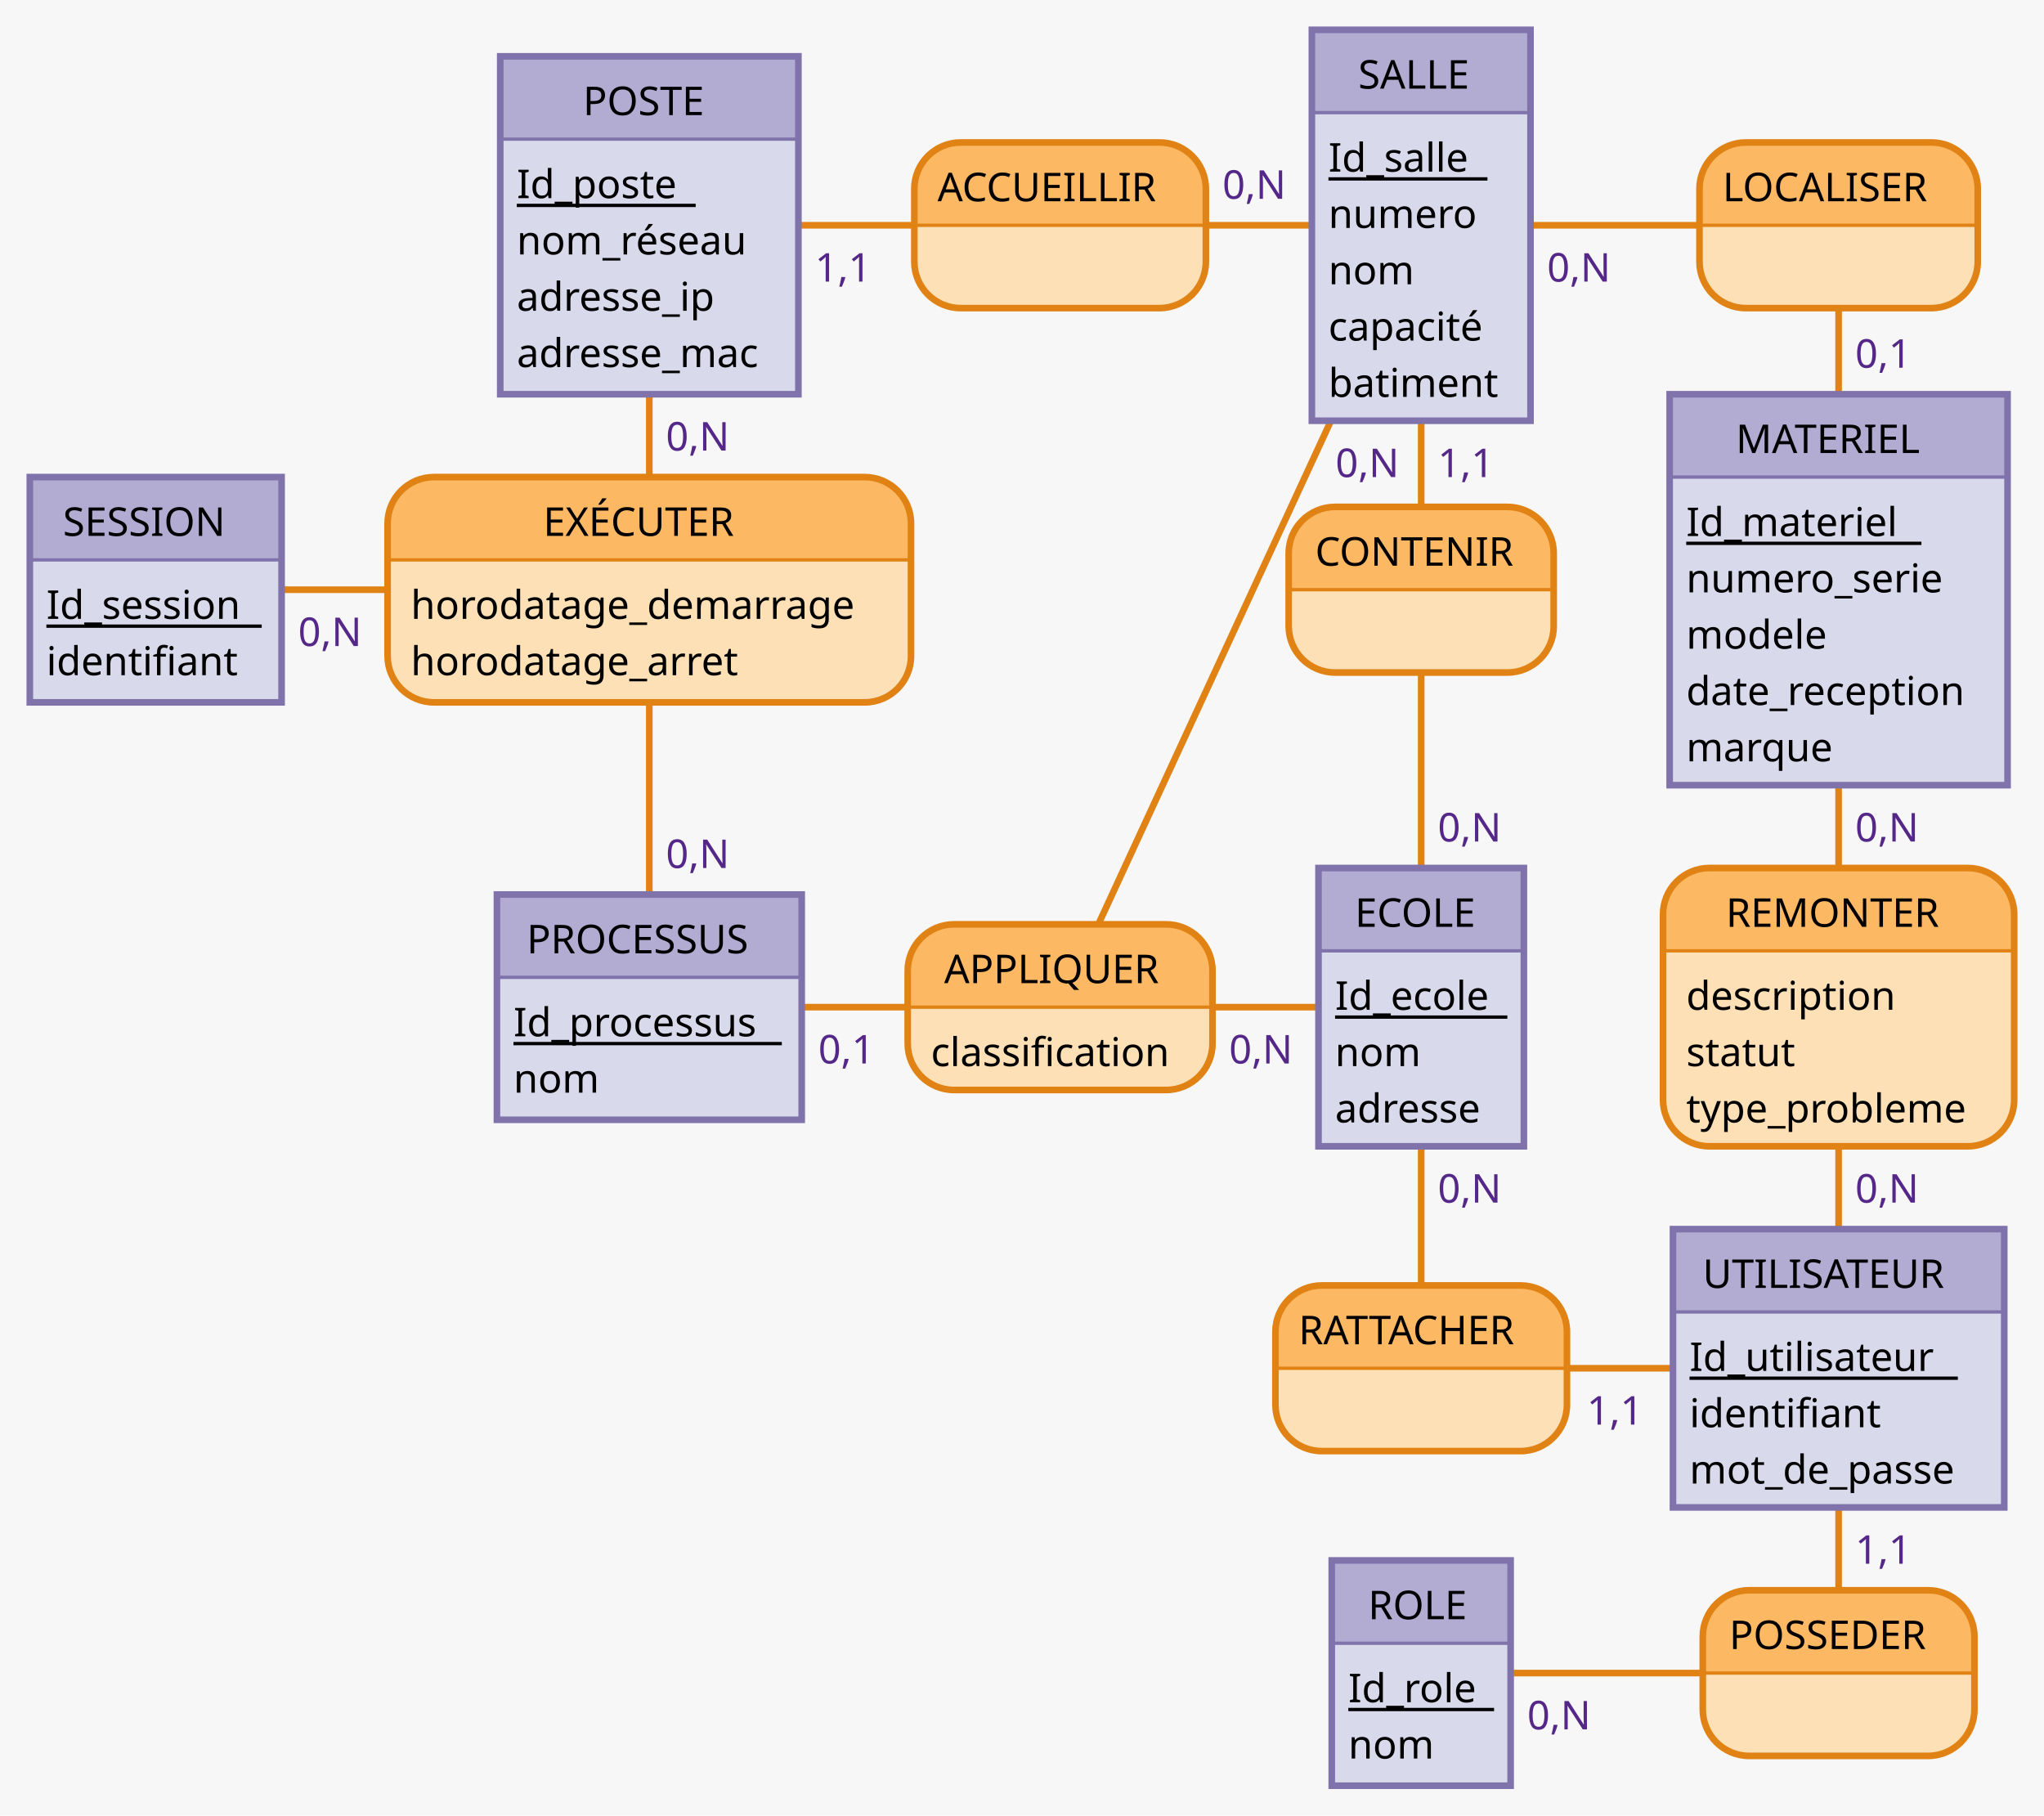
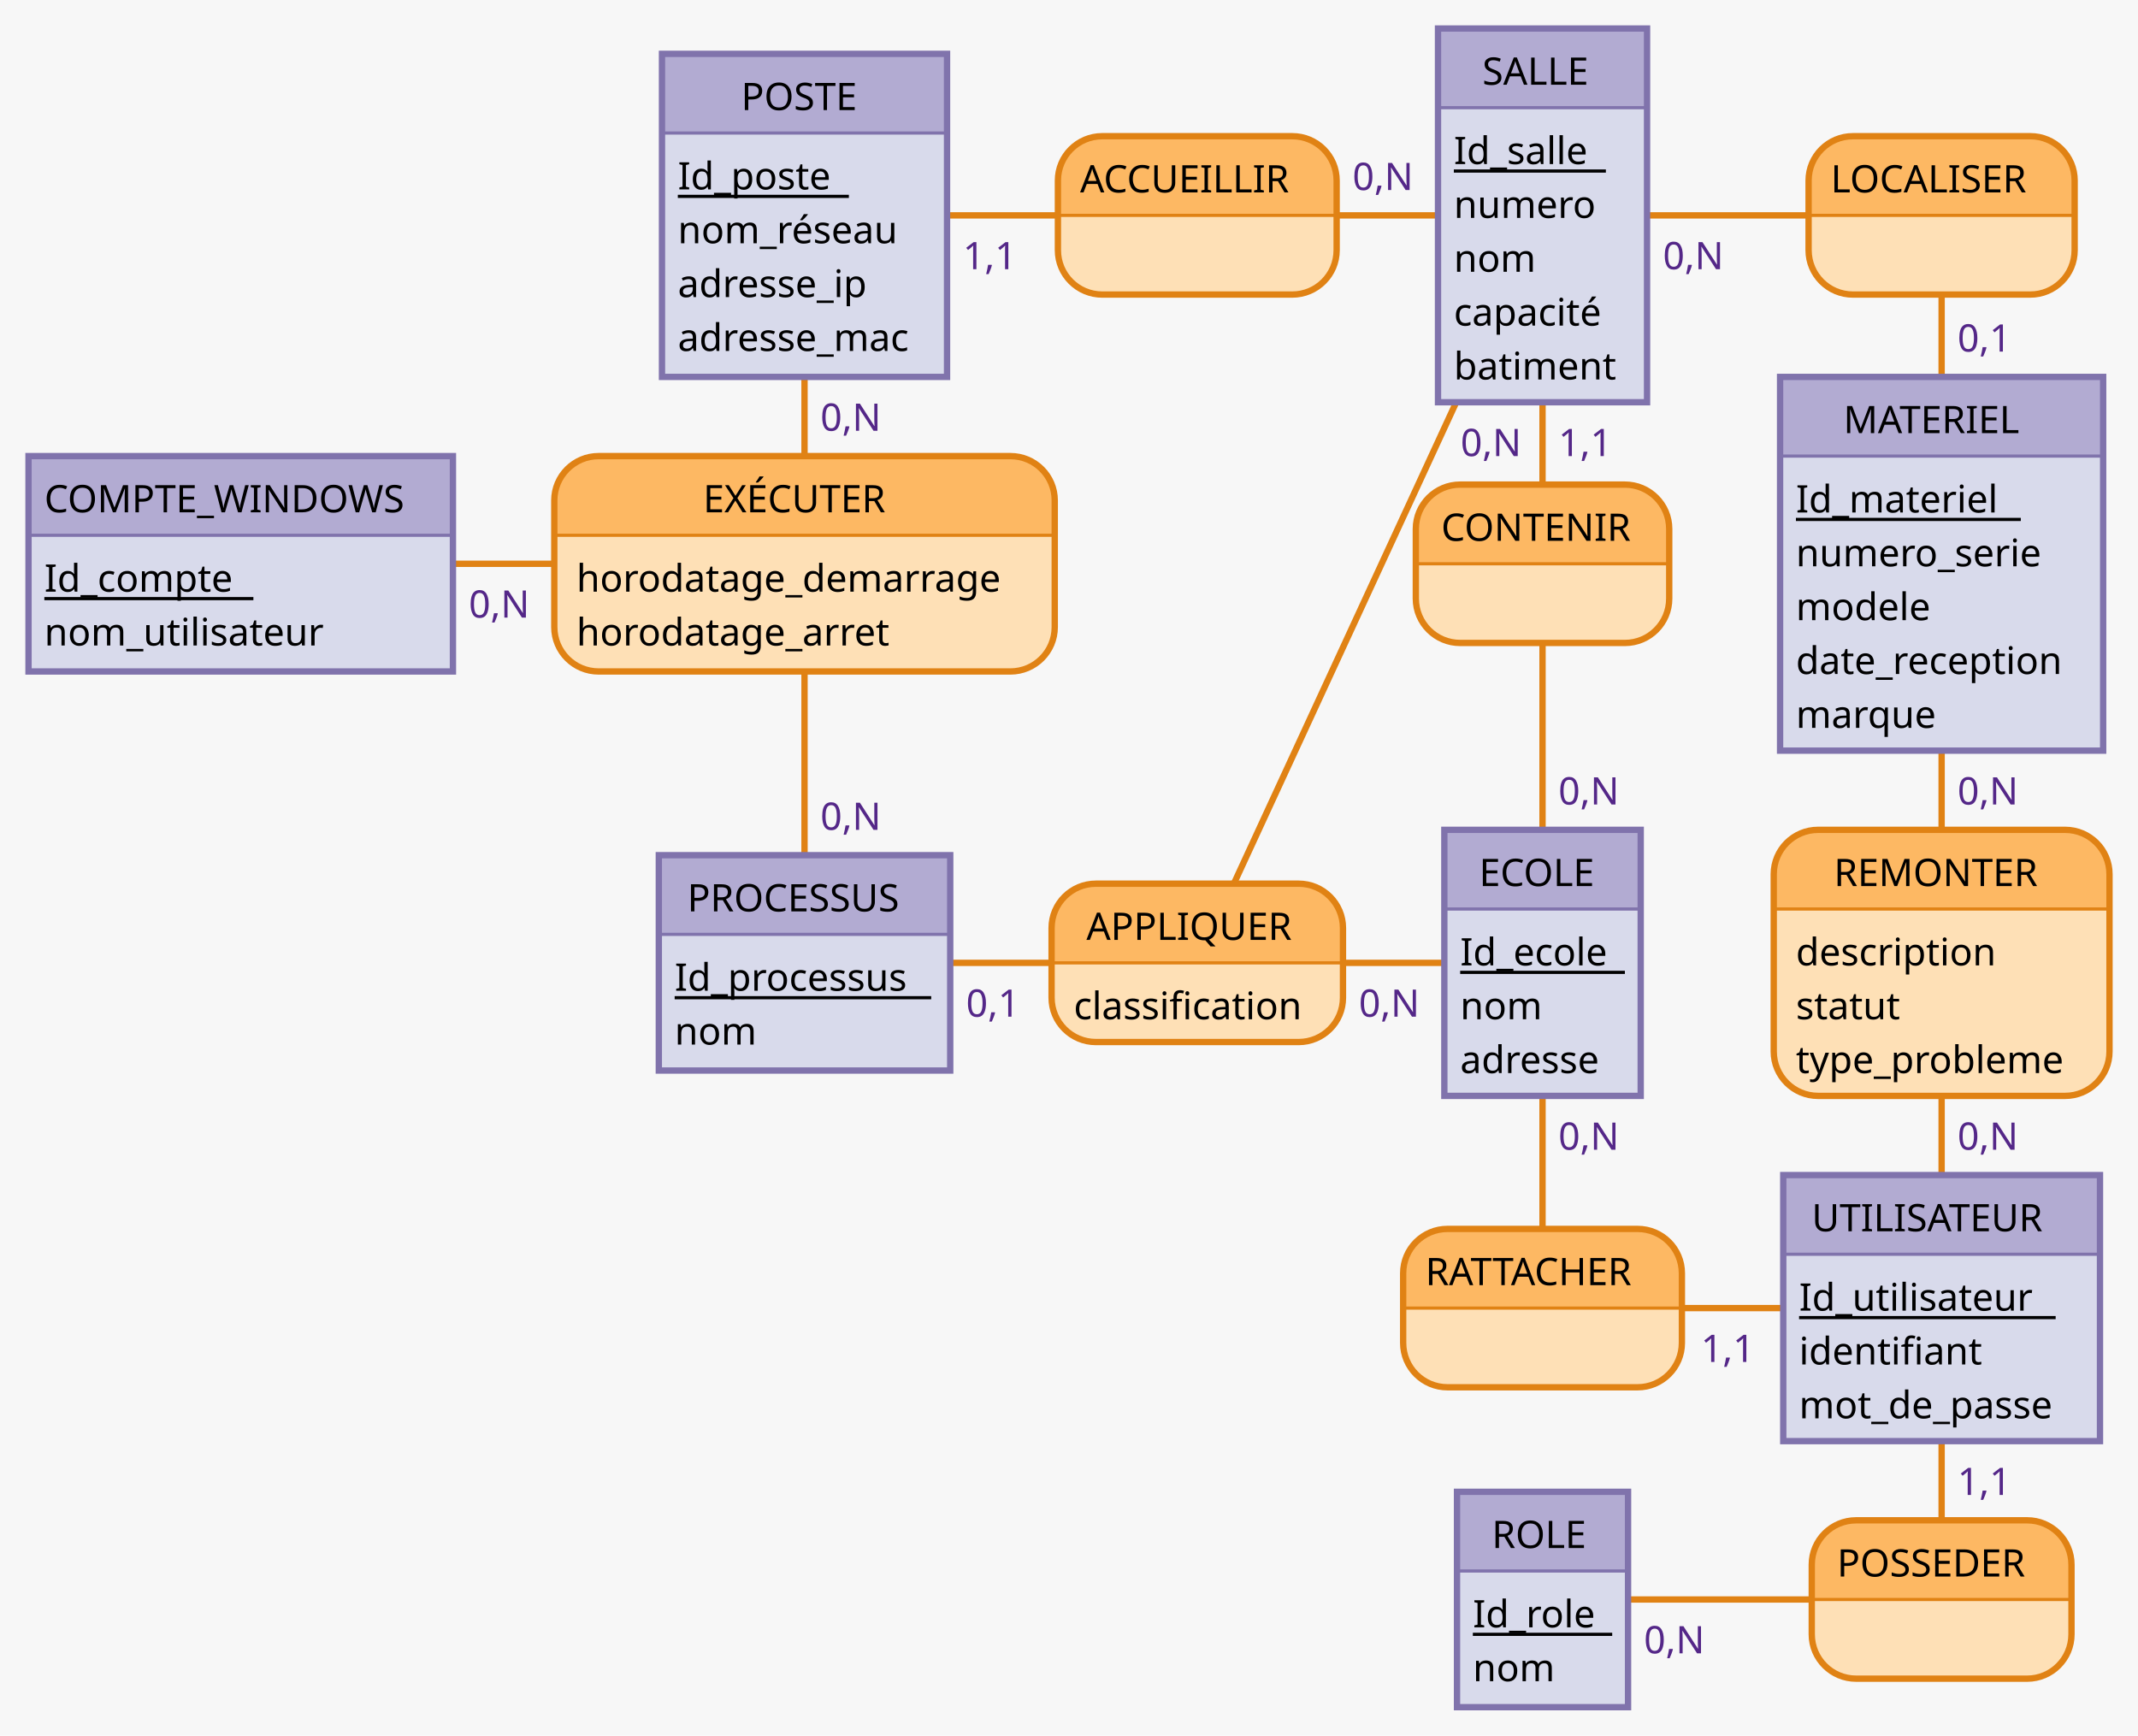
- <svg xmlns="http://www.w3.org/2000/svg" width="617" height="548" viewBox="0 0 617 548">
-   <rect x="0" y="0" width="617" height="548" fill="#f7f7f7" stroke="none" stroke-width="0" />
-   <g>
-     <line x1="429" y1="68" x2="320" y2="68" stroke="#e08214" stroke-width="2" />
-     <line x1="196" y1="68" x2="320" y2="68" stroke="#e08214" stroke-width="2" />
-     <g>
-       <path d="M350 43 a14 14 90 0 1 14 14 V68 h-88 V57 a14 14 90 0 1 14 -14" fill="#fdb863" stroke="#fdb863" stroke-width="0" />
-       <path d="M364 68 v11 a14 14 90 0 1 -14 14 H290 a14 14 90 0 1 -14 -14 V68 H88" fill="#fee0b6" stroke="#fee0b6" stroke-width="0" />
-       <rect x="276" y="43" width="88" height="50" fill="none" rx="14" stroke="#e08214" stroke-width="2" />
-       <line x1="276" y1="68" x2="364" y2="68" stroke="#e08214" stroke-width="1" />
-       <text x="283" y="60.75" fill="#000000" font-family="Verdana" font-size="12">ACCUEILLIR</text>
-     </g>
-     <text x="369" y="60" fill="#542788" font-family="Verdana" font-size="12">0,N</text>
-     <text x="246" y="85" fill="#542788" font-family="Verdana" font-size="12">1,1</text>
-   </g>
-   <g>
-     <line x1="429" y1="68" x2="555" y2="68" stroke="#e08214" stroke-width="2" />
-     <line x1="555" y1="178" x2="555" y2="68" stroke="#e08214" stroke-width="2" />
-     <g>
-       <path d="M583 43 a14 14 90 0 1 14 14 V68 h-84 V57 a14 14 90 0 1 14 -14" fill="#fdb863" stroke="#fdb863" stroke-width="0" />
-       <path d="M597 68 v11 a14 14 90 0 1 -14 14 H527 a14 14 90 0 1 -14 -14 V68 H84" fill="#fee0b6" stroke="#fee0b6" stroke-width="0" />
-       <rect x="513" y="43" width="84" height="50" fill="none" rx="14" stroke="#e08214" stroke-width="2" />
-       <line x1="513" y1="68" x2="597" y2="68" stroke="#e08214" stroke-width="1" />
-       <text x="520" y="60.75" fill="#000000" font-family="Verdana" font-size="12">LOCALISER</text>
-     </g>
-     <text x="467" y="85" fill="#542788" font-family="Verdana" font-size="12">0,N</text>
-     <text x="560" y="111" fill="#542788" font-family="Verdana" font-size="12">0,1</text>
-   </g>
-   <g>
-     <line x1="196" y1="304" x2="196" y2="178" stroke="#e08214" stroke-width="2" />
-     <line x1="47" y1="178" x2="196" y2="178" stroke="#e08214" stroke-width="2" />
-     <line x1="196" y1="68" x2="196" y2="178" stroke="#e08214" stroke-width="2" />
-     <g>
-       <path d="M261 144 a14 14 90 0 1 14 14 V169 h-158 V158 a14 14 90 0 1 14 -14" fill="#fdb863" stroke="#fdb863" stroke-width="0" />
-       <path d="M275 169 v29 a14 14 90 0 1 -14 14 H131 a14 14 90 0 1 -14 -14 V169 H158" fill="#fee0b6" stroke="#fee0b6" stroke-width="0" />
-       <rect x="117" y="144" width="158" height="68" fill="none" rx="14" stroke="#e08214" stroke-width="2" />
-       <line x1="117" y1="169" x2="275" y2="169" stroke="#e08214" stroke-width="1" />
-       <text x="164" y="161.75" fill="#000000" font-family="Verdana" font-size="12">EXÉCUTER</text>
-       <text x="124" y="186.8" fill="#000000" font-family="Verdana" font-size="12">horodatage_demarrage</text>
-       <text x="124" y="203.8" fill="#000000" font-family="Verdana" font-size="12">horodatage_arret</text>
-     </g>
-     <text x="201" y="262" fill="#542788" font-family="Verdana" font-size="12">0,N</text>
-     <text x="90" y="195" fill="#542788" font-family="Verdana" font-size="12">0,N</text>
-     <text x="201" y="136" fill="#542788" font-family="Verdana" font-size="12">0,N</text>
-   </g>
-   <g>
-     <line x1="429" y1="304" x2="429" y2="178" stroke="#e08214" stroke-width="2" />
-     <line x1="429" y1="68" x2="429" y2="178" stroke="#e08214" stroke-width="2" />
-     <g>
-       <path d="M455 153 a14 14 90 0 1 14 14 V178 h-80 V167 a14 14 90 0 1 14 -14" fill="#fdb863" stroke="#fdb863" stroke-width="0" />
-       <path d="M469 178 v11 a14 14 90 0 1 -14 14 H403 a14 14 90 0 1 -14 -14 V178 H80" fill="#fee0b6" stroke="#fee0b6" stroke-width="0" />
-       <rect x="389" y="153" width="80" height="50" fill="none" rx="14" stroke="#e08214" stroke-width="2" />
-       <line x1="389" y1="178" x2="469" y2="178" stroke="#e08214" stroke-width="1" />
-       <text x="397" y="170.75" fill="#000000" font-family="Verdana" font-size="12">CONTENIR</text>
-     </g>
-     <text x="434" y="254" fill="#542788" font-family="Verdana" font-size="12">0,N</text>
-     <text x="434" y="144" fill="#542788" font-family="Verdana" font-size="12">1,1</text>
-   </g>
-   <g>
-     <line x1="429" y1="304" x2="320" y2="304" stroke="#e08214" stroke-width="2" />
-     <line x1="429" y1="68" x2="320" y2="304" stroke="#e08214" stroke-width="2" />
-     <line x1="196" y1="304" x2="320" y2="304" stroke="#e08214" stroke-width="2" />
-     <g>
-       <path d="M352 279 a14 14 90 0 1 14 14 V304 h-92 V293 a14 14 90 0 1 14 -14" fill="#fdb863" stroke="#fdb863" stroke-width="0" />
-       <path d="M366 304 v11 a14 14 90 0 1 -14 14 H288 a14 14 90 0 1 -14 -14 V304 H92" fill="#fee0b6" stroke="#fee0b6" stroke-width="0" />
-       <rect x="274" y="279" width="92" height="50" fill="none" rx="14" stroke="#e08214" stroke-width="2" />
-       <line x1="274" y1="304" x2="366" y2="304" stroke="#e08214" stroke-width="1" />
-       <text x="285" y="296.75" fill="#000000" font-family="Verdana" font-size="12">APPLIQUER</text>
-       <text x="281" y="321.8" fill="#000000" font-family="Verdana" font-size="12">classification</text>
-     </g>
-     <text x="371" y="321" fill="#542788" font-family="Verdana" font-size="12">0,N</text>
-     <text x="403.13" y="144" fill="#542788" font-family="Verdana" font-size="12">0,N</text>
-     <text x="247" y="321" fill="#542788" font-family="Verdana" font-size="12">0,1</text>
-   </g>
-   <g>
-     <line x1="555" y1="178" x2="555" y2="304" stroke="#e08214" stroke-width="2" />
-     <line x1="555" y1="413" x2="555" y2="304" stroke="#e08214" stroke-width="2" />
-     <g>
-       <path d="M594 262 a14 14 90 0 1 14 14 V287 h-106 V276 a14 14 90 0 1 14 -14" fill="#fdb863" stroke="#fdb863" stroke-width="0" />
-       <path d="M608 287 v45 a14 14 90 0 1 -14 14 H516 a14 14 90 0 1 -14 -14 V287 H106" fill="#fee0b6" stroke="#fee0b6" stroke-width="0" />
-       <rect x="502" y="262" width="106" height="84" fill="none" rx="14" stroke="#e08214" stroke-width="2" />
-       <line x1="502" y1="287" x2="608" y2="287" stroke="#e08214" stroke-width="1" />
-       <text x="521" y="279.75" fill="#000000" font-family="Verdana" font-size="12">REMONTER</text>
-       <text x="509" y="304.8" fill="#000000" font-family="Verdana" font-size="12">description</text>
-       <text x="509" y="321.8" fill="#000000" font-family="Verdana" font-size="12">statut</text>
-       <text x="509" y="338.8" fill="#000000" font-family="Verdana" font-size="12">type_probleme</text>
-     </g>
-     <text x="560" y="254" fill="#542788" font-family="Verdana" font-size="12">0,N</text>
-     <text x="560" y="363" fill="#542788" font-family="Verdana" font-size="12">0,N</text>
-   </g>
-   <g>
-     <line x1="429" y1="304" x2="429" y2="413" stroke="#e08214" stroke-width="2" />
-     <line x1="555" y1="413" x2="429" y2="413" stroke="#e08214" stroke-width="2" />
-     <g>
-       <path d="M459 388 a14 14 90 0 1 14 14 V413 h-88 V402 a14 14 90 0 1 14 -14" fill="#fdb863" stroke="#fdb863" stroke-width="0" />
-       <path d="M473 413 v11 a14 14 90 0 1 -14 14 H399 a14 14 90 0 1 -14 -14 V413 H88" fill="#fee0b6" stroke="#fee0b6" stroke-width="0" />
-       <rect x="385" y="388" width="88" height="50" fill="none" rx="14" stroke="#e08214" stroke-width="2" />
-       <line x1="385" y1="413" x2="473" y2="413" stroke="#e08214" stroke-width="1" />
-       <text x="392" y="405.75" fill="#000000" font-family="Verdana" font-size="12">RATTACHER</text>
-     </g>
-     <text x="434" y="363" fill="#542788" font-family="Verdana" font-size="12">0,N</text>
-     <text x="479" y="430" fill="#542788" font-family="Verdana" font-size="12">1,1</text>
-   </g>
-   <g>
-     <line x1="555" y1="413" x2="555" y2="505" stroke="#e08214" stroke-width="2" />
-     <line x1="429" y1="505" x2="555" y2="505" stroke="#e08214" stroke-width="2" />
-     <g>
-       <path d="M582 480 a14 14 90 0 1 14 14 V505 h-82 V494 a14 14 90 0 1 14 -14" fill="#fdb863" stroke="#fdb863" stroke-width="0" />
-       <path d="M596 505 v11 a14 14 90 0 1 -14 14 H528 a14 14 90 0 1 -14 -14 V505 H82" fill="#fee0b6" stroke="#fee0b6" stroke-width="0" />
-       <rect x="514" y="480" width="82" height="50" fill="none" rx="14" stroke="#e08214" stroke-width="2" />
-       <line x1="514" y1="505" x2="596" y2="505" stroke="#e08214" stroke-width="1" />
-       <text x="522" y="497.75" fill="#000000" font-family="Verdana" font-size="12">POSSEDER</text>
-     </g>
-     <text x="560" y="472" fill="#542788" font-family="Verdana" font-size="12">1,1</text>
-     <text x="461" y="522" fill="#542788" font-family="Verdana" font-size="12">0,N</text>
-   </g>
-   <g>
-     <g>
-       <rect x="151" y="17" width="90" height="25" fill="#b2abd2" stroke="none" stroke-width="0" opacity="1" />
-       <rect x="151" y="42" width="90" height="77" fill="#d8daeb" stroke="none" stroke-width="0" opacity="1" />
-       <rect x="151" y="17" width="90" height="102" fill="none" stroke="#8073ac" stroke-width="2" opacity="1" />
-       <line x1="151" y1="42" x2="241" y2="42" stroke="#8073ac" stroke-width="1" />
-     </g>
-     <text x="176" y="34.75" fill="#000000" font-family="Verdana" font-size="12">POSTE</text>
-     <text x="156" y="59.8" fill="#000000" font-family="Verdana" font-size="12">Id_poste</text>
-     <line x1="156" y1="62" x2="210" y2="62" stroke="#000000" stroke-width="1" />
-     <text x="156" y="76.8" fill="#000000" font-family="Verdana" font-size="12">nom_réseau</text>
-     <text x="156" y="93.8" fill="#000000" font-family="Verdana" font-size="12">adresse_ip</text>
-     <text x="156" y="110.8" fill="#000000" font-family="Verdana" font-size="12">adresse_mac</text>
-   </g>
-   <g>
-     <g>
-       <rect x="396" y="9" width="66" height="25" fill="#b2abd2" stroke="none" stroke-width="0" opacity="1" />
-       <rect x="396" y="34" width="66" height="93" fill="#d8daeb" stroke="none" stroke-width="0" opacity="1" />
-       <rect x="396" y="9" width="66" height="118" fill="none" stroke="#8073ac" stroke-width="2" opacity="1" />
-       <line x1="396" y1="34" x2="462" y2="34" stroke="#8073ac" stroke-width="1" />
-     </g>
-     <text x="410" y="26.75" fill="#000000" font-family="Verdana" font-size="12">SALLE</text>
-     <text x="401" y="51.8" fill="#000000" font-family="Verdana" font-size="12">Id_salle</text>
-     <line x1="401" y1="54" x2="449" y2="54" stroke="#000000" stroke-width="1" />
-     <text x="401" y="68.8" fill="#000000" font-family="Verdana" font-size="12">numero</text>
-     <text x="401" y="85.8" fill="#000000" font-family="Verdana" font-size="12">nom</text>
-     <text x="401" y="102.8" fill="#000000" font-family="Verdana" font-size="12">capacité</text>
-     <text x="401" y="119.8" fill="#000000" font-family="Verdana" font-size="12">batiment</text>
-   </g>
-   <g>
-     <g>
-       <rect x="9" y="144" width="76" height="25" fill="#b2abd2" stroke="none" stroke-width="0" opacity="1" />
-       <rect x="9" y="169" width="76" height="43" fill="#d8daeb" stroke="none" stroke-width="0" opacity="1" />
-       <rect x="9" y="144" width="76" height="68" fill="none" stroke="#8073ac" stroke-width="2" opacity="1" />
-       <line x1="9" y1="169" x2="85" y2="169" stroke="#8073ac" stroke-width="1" />
-     </g>
-     <text x="19" y="161.75" fill="#000000" font-family="Verdana" font-size="12">SESSION</text>
-     <text x="14" y="186.8" fill="#000000" font-family="Verdana" font-size="12">Id_session</text>
-     <line x1="14" y1="189" x2="79" y2="189" stroke="#000000" stroke-width="1" />
-     <text x="14" y="203.8" fill="#000000" font-family="Verdana" font-size="12">identifiant</text>
-   </g>
-   <g>
-     <g>
-       <rect x="504" y="119" width="102" height="25" fill="#b2abd2" stroke="none" stroke-width="0" opacity="1" />
-       <rect x="504" y="144" width="102" height="93" fill="#d8daeb" stroke="none" stroke-width="0" opacity="1" />
-       <rect x="504" y="119" width="102" height="118" fill="none" stroke="#8073ac" stroke-width="2" opacity="1" />
-       <line x1="504" y1="144" x2="606" y2="144" stroke="#8073ac" stroke-width="1" />
-     </g>
-     <text x="524" y="136.75" fill="#000000" font-family="Verdana" font-size="12">MATERIEL</text>
-     <text x="509" y="161.8" fill="#000000" font-family="Verdana" font-size="12">Id_materiel</text>
-     <line x1="509" y1="164" x2="580" y2="164" stroke="#000000" stroke-width="1" />
-     <text x="509" y="178.8" fill="#000000" font-family="Verdana" font-size="12">numero_serie</text>
-     <text x="509" y="195.8" fill="#000000" font-family="Verdana" font-size="12">modele</text>
-     <text x="509" y="212.8" fill="#000000" font-family="Verdana" font-size="12">date_reception</text>
-     <text x="509" y="229.8" fill="#000000" font-family="Verdana" font-size="12">marque</text>
-   </g>
-   <g>
-     <g>
-       <rect x="150" y="270" width="92" height="25" fill="#b2abd2" stroke="none" stroke-width="0" opacity="1" />
-       <rect x="150" y="295" width="92" height="43" fill="#d8daeb" stroke="none" stroke-width="0" opacity="1" />
-       <rect x="150" y="270" width="92" height="68" fill="none" stroke="#8073ac" stroke-width="2" opacity="1" />
-       <line x1="150" y1="295" x2="242" y2="295" stroke="#8073ac" stroke-width="1" />
-     </g>
-     <text x="159" y="287.75" fill="#000000" font-family="Verdana" font-size="12">PROCESSUS</text>
-     <text x="155" y="312.8" fill="#000000" font-family="Verdana" font-size="12">Id_processus</text>
-     <line x1="155" y1="315" x2="236" y2="315" stroke="#000000" stroke-width="1" />
-     <text x="155" y="329.8" fill="#000000" font-family="Verdana" font-size="12">nom</text>
-   </g>
-   <g>
-     <g>
-       <rect x="398" y="262" width="62" height="25" fill="#b2abd2" stroke="none" stroke-width="0" opacity="1" />
-       <rect x="398" y="287" width="62" height="59" fill="#d8daeb" stroke="none" stroke-width="0" opacity="1" />
-       <rect x="398" y="262" width="62" height="84" fill="none" stroke="#8073ac" stroke-width="2" opacity="1" />
-       <line x1="398" y1="287" x2="460" y2="287" stroke="#8073ac" stroke-width="1" />
-     </g>
-     <text x="409" y="279.75" fill="#000000" font-family="Verdana" font-size="12">ECOLE</text>
-     <text x="403" y="304.8" fill="#000000" font-family="Verdana" font-size="12">Id_ecole</text>
-     <line x1="403" y1="307" x2="455" y2="307" stroke="#000000" stroke-width="1" />
-     <text x="403" y="321.8" fill="#000000" font-family="Verdana" font-size="12">nom</text>
-     <text x="403" y="338.8" fill="#000000" font-family="Verdana" font-size="12">adresse</text>
-   </g>
-   <g>
-     <g>
-       <rect x="505" y="371" width="100" height="25" fill="#b2abd2" stroke="none" stroke-width="0" opacity="1" />
-       <rect x="505" y="396" width="100" height="59" fill="#d8daeb" stroke="none" stroke-width="0" opacity="1" />
-       <rect x="505" y="371" width="100" height="84" fill="none" stroke="#8073ac" stroke-width="2" opacity="1" />
-       <line x1="505" y1="396" x2="605" y2="396" stroke="#8073ac" stroke-width="1" />
-     </g>
-     <text x="514" y="388.75" fill="#000000" font-family="Verdana" font-size="12">UTILISATEUR</text>
-     <text x="510" y="413.8" fill="#000000" font-family="Verdana" font-size="12">Id_utilisateur</text>
-     <line x1="510" y1="416" x2="591" y2="416" stroke="#000000" stroke-width="1" />
-     <text x="510" y="430.8" fill="#000000" font-family="Verdana" font-size="12">identifiant</text>
-     <text x="510" y="447.8" fill="#000000" font-family="Verdana" font-size="12">mot_de_passe</text>
-   </g>
-   <g>
-     <g>
-       <rect x="402" y="471" width="54" height="25" fill="#b2abd2" stroke="none" stroke-width="0" opacity="1" />
-       <rect x="402" y="496" width="54" height="43" fill="#d8daeb" stroke="none" stroke-width="0" opacity="1" />
-       <rect x="402" y="471" width="54" height="68" fill="none" stroke="#8073ac" stroke-width="2" opacity="1" />
-       <line x1="402" y1="496" x2="456" y2="496" stroke="#8073ac" stroke-width="1" />
-     </g>
-     <text x="413" y="488.75" fill="#000000" font-family="Verdana" font-size="12">ROLE</text>
-     <text x="407" y="513.8" fill="#000000" font-family="Verdana" font-size="12">Id_role</text>
-     <line x1="407" y1="516" x2="451" y2="516" stroke="#000000" stroke-width="1" />
-     <text x="407" y="530.8" fill="#000000" font-family="Verdana" font-size="12">nom</text>
+ <svg xmlns="http://www.w3.org/2000/svg" width="675" height="548" viewBox="0 0 675 548">
+   <rect x="0" y="0" width="675" height="548" fill="#f7f7f7" stroke="none" stroke-width="0" />
+   <g>
+     <line x1="487" y1="68" x2="378" y2="68" stroke="#e08214" stroke-width="2" />
+     <line x1="254" y1="68" x2="378" y2="68" stroke="#e08214" stroke-width="2" />
+     <g>
+       <path d="M408 43 a14 14 90 0 1 14 14 V68 h-88 V57 a14 14 90 0 1 14 -14" fill="#fdb863" stroke="#fdb863" stroke-width="0" />
+       <path d="M422 68 v11 a14 14 90 0 1 -14 14 H348 a14 14 90 0 1 -14 -14 V68 H88" fill="#fee0b6" stroke="#fee0b6" stroke-width="0" />
+       <rect x="334" y="43" width="88" height="50" fill="none" rx="14" stroke="#e08214" stroke-width="2" />
+       <line x1="334" y1="68" x2="422" y2="68" stroke="#e08214" stroke-width="1" />
+       <text x="341" y="60.75" fill="#000000" font-family="Verdana" font-size="12">ACCUEILLIR</text>
+     </g>
+     <text x="427" y="60" fill="#542788" font-family="Verdana" font-size="12">0,N</text>
+     <text x="304" y="85" fill="#542788" font-family="Verdana" font-size="12">1,1</text>
+   </g>
+   <g>
+     <line x1="487" y1="68" x2="613" y2="68" stroke="#e08214" stroke-width="2" />
+     <line x1="613" y1="178" x2="613" y2="68" stroke="#e08214" stroke-width="2" />
+     <g>
+       <path d="M641 43 a14 14 90 0 1 14 14 V68 h-84 V57 a14 14 90 0 1 14 -14" fill="#fdb863" stroke="#fdb863" stroke-width="0" />
+       <path d="M655 68 v11 a14 14 90 0 1 -14 14 H585 a14 14 90 0 1 -14 -14 V68 H84" fill="#fee0b6" stroke="#fee0b6" stroke-width="0" />
+       <rect x="571" y="43" width="84" height="50" fill="none" rx="14" stroke="#e08214" stroke-width="2" />
+       <line x1="571" y1="68" x2="655" y2="68" stroke="#e08214" stroke-width="1" />
+       <text x="578" y="60.75" fill="#000000" font-family="Verdana" font-size="12">LOCALISER</text>
+     </g>
+     <text x="525" y="85" fill="#542788" font-family="Verdana" font-size="12">0,N</text>
+     <text x="618" y="111" fill="#542788" font-family="Verdana" font-size="12">0,1</text>
+   </g>
+   <g>
+     <line x1="254" y1="304" x2="254" y2="178" stroke="#e08214" stroke-width="2" />
+     <line x1="76" y1="178" x2="254" y2="178" stroke="#e08214" stroke-width="2" />
+     <line x1="254" y1="68" x2="254" y2="178" stroke="#e08214" stroke-width="2" />
+     <g>
+       <path d="M319 144 a14 14 90 0 1 14 14 V169 h-158 V158 a14 14 90 0 1 14 -14" fill="#fdb863" stroke="#fdb863" stroke-width="0" />
+       <path d="M333 169 v29 a14 14 90 0 1 -14 14 H189 a14 14 90 0 1 -14 -14 V169 H158" fill="#fee0b6" stroke="#fee0b6" stroke-width="0" />
+       <rect x="175" y="144" width="158" height="68" fill="none" rx="14" stroke="#e08214" stroke-width="2" />
+       <line x1="175" y1="169" x2="333" y2="169" stroke="#e08214" stroke-width="1" />
+       <text x="222" y="161.75" fill="#000000" font-family="Verdana" font-size="12">EXÉCUTER</text>
+       <text x="182" y="186.8" fill="#000000" font-family="Verdana" font-size="12">horodatage_demarrage</text>
+       <text x="182" y="203.8" fill="#000000" font-family="Verdana" font-size="12">horodatage_arret</text>
+     </g>
+     <text x="259" y="262" fill="#542788" font-family="Verdana" font-size="12">0,N</text>
+     <text x="148" y="195" fill="#542788" font-family="Verdana" font-size="12">0,N</text>
+     <text x="259" y="136" fill="#542788" font-family="Verdana" font-size="12">0,N</text>
+   </g>
+   <g>
+     <line x1="487" y1="304" x2="487" y2="178" stroke="#e08214" stroke-width="2" />
+     <line x1="487" y1="68" x2="487" y2="178" stroke="#e08214" stroke-width="2" />
+     <g>
+       <path d="M513 153 a14 14 90 0 1 14 14 V178 h-80 V167 a14 14 90 0 1 14 -14" fill="#fdb863" stroke="#fdb863" stroke-width="0" />
+       <path d="M527 178 v11 a14 14 90 0 1 -14 14 H461 a14 14 90 0 1 -14 -14 V178 H80" fill="#fee0b6" stroke="#fee0b6" stroke-width="0" />
+       <rect x="447" y="153" width="80" height="50" fill="none" rx="14" stroke="#e08214" stroke-width="2" />
+       <line x1="447" y1="178" x2="527" y2="178" stroke="#e08214" stroke-width="1" />
+       <text x="455" y="170.75" fill="#000000" font-family="Verdana" font-size="12">CONTENIR</text>
+     </g>
+     <text x="492" y="254" fill="#542788" font-family="Verdana" font-size="12">0,N</text>
+     <text x="492" y="144" fill="#542788" font-family="Verdana" font-size="12">1,1</text>
+   </g>
+   <g>
+     <line x1="487" y1="304" x2="378" y2="304" stroke="#e08214" stroke-width="2" />
+     <line x1="487" y1="68" x2="378" y2="304" stroke="#e08214" stroke-width="2" />
+     <line x1="254" y1="304" x2="378" y2="304" stroke="#e08214" stroke-width="2" />
+     <g>
+       <path d="M410 279 a14 14 90 0 1 14 14 V304 h-92 V293 a14 14 90 0 1 14 -14" fill="#fdb863" stroke="#fdb863" stroke-width="0" />
+       <path d="M424 304 v11 a14 14 90 0 1 -14 14 H346 a14 14 90 0 1 -14 -14 V304 H92" fill="#fee0b6" stroke="#fee0b6" stroke-width="0" />
+       <rect x="332" y="279" width="92" height="50" fill="none" rx="14" stroke="#e08214" stroke-width="2" />
+       <line x1="332" y1="304" x2="424" y2="304" stroke="#e08214" stroke-width="1" />
+       <text x="343" y="296.75" fill="#000000" font-family="Verdana" font-size="12">APPLIQUER</text>
+       <text x="339" y="321.8" fill="#000000" font-family="Verdana" font-size="12">classification</text>
+     </g>
+     <text x="429" y="321" fill="#542788" font-family="Verdana" font-size="12">0,N</text>
+     <text x="461.13" y="144" fill="#542788" font-family="Verdana" font-size="12">0,N</text>
+     <text x="305" y="321" fill="#542788" font-family="Verdana" font-size="12">0,1</text>
+   </g>
+   <g>
+     <line x1="613" y1="178" x2="613" y2="304" stroke="#e08214" stroke-width="2" />
+     <line x1="613" y1="413" x2="613" y2="304" stroke="#e08214" stroke-width="2" />
+     <g>
+       <path d="M652 262 a14 14 90 0 1 14 14 V287 h-106 V276 a14 14 90 0 1 14 -14" fill="#fdb863" stroke="#fdb863" stroke-width="0" />
+       <path d="M666 287 v45 a14 14 90 0 1 -14 14 H574 a14 14 90 0 1 -14 -14 V287 H106" fill="#fee0b6" stroke="#fee0b6" stroke-width="0" />
+       <rect x="560" y="262" width="106" height="84" fill="none" rx="14" stroke="#e08214" stroke-width="2" />
+       <line x1="560" y1="287" x2="666" y2="287" stroke="#e08214" stroke-width="1" />
+       <text x="579" y="279.75" fill="#000000" font-family="Verdana" font-size="12">REMONTER</text>
+       <text x="567" y="304.8" fill="#000000" font-family="Verdana" font-size="12">description</text>
+       <text x="567" y="321.8" fill="#000000" font-family="Verdana" font-size="12">statut</text>
+       <text x="567" y="338.8" fill="#000000" font-family="Verdana" font-size="12">type_probleme</text>
+     </g>
+     <text x="618" y="254" fill="#542788" font-family="Verdana" font-size="12">0,N</text>
+     <text x="618" y="363" fill="#542788" font-family="Verdana" font-size="12">0,N</text>
+   </g>
+   <g>
+     <line x1="487" y1="304" x2="487" y2="413" stroke="#e08214" stroke-width="2" />
+     <line x1="613" y1="413" x2="487" y2="413" stroke="#e08214" stroke-width="2" />
+     <g>
+       <path d="M517 388 a14 14 90 0 1 14 14 V413 h-88 V402 a14 14 90 0 1 14 -14" fill="#fdb863" stroke="#fdb863" stroke-width="0" />
+       <path d="M531 413 v11 a14 14 90 0 1 -14 14 H457 a14 14 90 0 1 -14 -14 V413 H88" fill="#fee0b6" stroke="#fee0b6" stroke-width="0" />
+       <rect x="443" y="388" width="88" height="50" fill="none" rx="14" stroke="#e08214" stroke-width="2" />
+       <line x1="443" y1="413" x2="531" y2="413" stroke="#e08214" stroke-width="1" />
+       <text x="450" y="405.75" fill="#000000" font-family="Verdana" font-size="12">RATTACHER</text>
+     </g>
+     <text x="492" y="363" fill="#542788" font-family="Verdana" font-size="12">0,N</text>
+     <text x="537" y="430" fill="#542788" font-family="Verdana" font-size="12">1,1</text>
+   </g>
+   <g>
+     <line x1="613" y1="413" x2="613" y2="505" stroke="#e08214" stroke-width="2" />
+     <line x1="487" y1="505" x2="613" y2="505" stroke="#e08214" stroke-width="2" />
+     <g>
+       <path d="M640 480 a14 14 90 0 1 14 14 V505 h-82 V494 a14 14 90 0 1 14 -14" fill="#fdb863" stroke="#fdb863" stroke-width="0" />
+       <path d="M654 505 v11 a14 14 90 0 1 -14 14 H586 a14 14 90 0 1 -14 -14 V505 H82" fill="#fee0b6" stroke="#fee0b6" stroke-width="0" />
+       <rect x="572" y="480" width="82" height="50" fill="none" rx="14" stroke="#e08214" stroke-width="2" />
+       <line x1="572" y1="505" x2="654" y2="505" stroke="#e08214" stroke-width="1" />
+       <text x="580" y="497.75" fill="#000000" font-family="Verdana" font-size="12">POSSEDER</text>
+     </g>
+     <text x="618" y="472" fill="#542788" font-family="Verdana" font-size="12">1,1</text>
+     <text x="519" y="522" fill="#542788" font-family="Verdana" font-size="12">0,N</text>
+   </g>
+   <g>
+     <g>
+       <rect x="209" y="17" width="90" height="25" fill="#b2abd2" stroke="none" stroke-width="0" opacity="1" />
+       <rect x="209" y="42" width="90" height="77" fill="#d8daeb" stroke="none" stroke-width="0" opacity="1" />
+       <rect x="209" y="17" width="90" height="102" fill="none" stroke="#8073ac" stroke-width="2" opacity="1" />
+       <line x1="209" y1="42" x2="299" y2="42" stroke="#8073ac" stroke-width="1" />
+     </g>
+     <text x="234" y="34.75" fill="#000000" font-family="Verdana" font-size="12">POSTE</text>
+     <text x="214" y="59.8" fill="#000000" font-family="Verdana" font-size="12">Id_poste</text>
+     <line x1="214" y1="62" x2="268" y2="62" stroke="#000000" stroke-width="1" />
+     <text x="214" y="76.8" fill="#000000" font-family="Verdana" font-size="12">nom_réseau</text>
+     <text x="214" y="93.8" fill="#000000" font-family="Verdana" font-size="12">adresse_ip</text>
+     <text x="214" y="110.8" fill="#000000" font-family="Verdana" font-size="12">adresse_mac</text>
+   </g>
+   <g>
+     <g>
+       <rect x="454" y="9" width="66" height="25" fill="#b2abd2" stroke="none" stroke-width="0" opacity="1" />
+       <rect x="454" y="34" width="66" height="93" fill="#d8daeb" stroke="none" stroke-width="0" opacity="1" />
+       <rect x="454" y="9" width="66" height="118" fill="none" stroke="#8073ac" stroke-width="2" opacity="1" />
+       <line x1="454" y1="34" x2="520" y2="34" stroke="#8073ac" stroke-width="1" />
+     </g>
+     <text x="468" y="26.75" fill="#000000" font-family="Verdana" font-size="12">SALLE</text>
+     <text x="459" y="51.8" fill="#000000" font-family="Verdana" font-size="12">Id_salle</text>
+     <line x1="459" y1="54" x2="507" y2="54" stroke="#000000" stroke-width="1" />
+     <text x="459" y="68.8" fill="#000000" font-family="Verdana" font-size="12">numero</text>
+     <text x="459" y="85.8" fill="#000000" font-family="Verdana" font-size="12">nom</text>
+     <text x="459" y="102.8" fill="#000000" font-family="Verdana" font-size="12">capacité</text>
+     <text x="459" y="119.8" fill="#000000" font-family="Verdana" font-size="12">batiment</text>
+   </g>
+   <g>
+     <g>
+       <rect x="9" y="144" width="134" height="25" fill="#b2abd2" stroke="none" stroke-width="0" opacity="1" />
+       <rect x="9" y="169" width="134" height="43" fill="#d8daeb" stroke="none" stroke-width="0" opacity="1" />
+       <rect x="9" y="144" width="134" height="68" fill="none" stroke="#8073ac" stroke-width="2" opacity="1" />
+       <line x1="9" y1="169" x2="143" y2="169" stroke="#8073ac" stroke-width="1" />
+     </g>
+     <text x="14" y="161.75" fill="#000000" font-family="Verdana" font-size="12">COMPTE_WINDOWS</text>
+     <text x="14" y="186.8" fill="#000000" font-family="Verdana" font-size="12">Id_compte</text>
+     <line x1="14" y1="189" x2="80" y2="189" stroke="#000000" stroke-width="1" />
+     <text x="14" y="203.8" fill="#000000" font-family="Verdana" font-size="12">nom_utilisateur</text>
+   </g>
+   <g>
+     <g>
+       <rect x="562" y="119" width="102" height="25" fill="#b2abd2" stroke="none" stroke-width="0" opacity="1" />
+       <rect x="562" y="144" width="102" height="93" fill="#d8daeb" stroke="none" stroke-width="0" opacity="1" />
+       <rect x="562" y="119" width="102" height="118" fill="none" stroke="#8073ac" stroke-width="2" opacity="1" />
+       <line x1="562" y1="144" x2="664" y2="144" stroke="#8073ac" stroke-width="1" />
+     </g>
+     <text x="582" y="136.75" fill="#000000" font-family="Verdana" font-size="12">MATERIEL</text>
+     <text x="567" y="161.8" fill="#000000" font-family="Verdana" font-size="12">Id_materiel</text>
+     <line x1="567" y1="164" x2="638" y2="164" stroke="#000000" stroke-width="1" />
+     <text x="567" y="178.8" fill="#000000" font-family="Verdana" font-size="12">numero_serie</text>
+     <text x="567" y="195.8" fill="#000000" font-family="Verdana" font-size="12">modele</text>
+     <text x="567" y="212.8" fill="#000000" font-family="Verdana" font-size="12">date_reception</text>
+     <text x="567" y="229.8" fill="#000000" font-family="Verdana" font-size="12">marque</text>
+   </g>
+   <g>
+     <g>
+       <rect x="208" y="270" width="92" height="25" fill="#b2abd2" stroke="none" stroke-width="0" opacity="1" />
+       <rect x="208" y="295" width="92" height="43" fill="#d8daeb" stroke="none" stroke-width="0" opacity="1" />
+       <rect x="208" y="270" width="92" height="68" fill="none" stroke="#8073ac" stroke-width="2" opacity="1" />
+       <line x1="208" y1="295" x2="300" y2="295" stroke="#8073ac" stroke-width="1" />
+     </g>
+     <text x="217" y="287.75" fill="#000000" font-family="Verdana" font-size="12">PROCESSUS</text>
+     <text x="213" y="312.8" fill="#000000" font-family="Verdana" font-size="12">Id_processus</text>
+     <line x1="213" y1="315" x2="294" y2="315" stroke="#000000" stroke-width="1" />
+     <text x="213" y="329.8" fill="#000000" font-family="Verdana" font-size="12">nom</text>
+   </g>
+   <g>
+     <g>
+       <rect x="456" y="262" width="62" height="25" fill="#b2abd2" stroke="none" stroke-width="0" opacity="1" />
+       <rect x="456" y="287" width="62" height="59" fill="#d8daeb" stroke="none" stroke-width="0" opacity="1" />
+       <rect x="456" y="262" width="62" height="84" fill="none" stroke="#8073ac" stroke-width="2" opacity="1" />
+       <line x1="456" y1="287" x2="518" y2="287" stroke="#8073ac" stroke-width="1" />
+     </g>
+     <text x="467" y="279.75" fill="#000000" font-family="Verdana" font-size="12">ECOLE</text>
+     <text x="461" y="304.8" fill="#000000" font-family="Verdana" font-size="12">Id_ecole</text>
+     <line x1="461" y1="307" x2="513" y2="307" stroke="#000000" stroke-width="1" />
+     <text x="461" y="321.8" fill="#000000" font-family="Verdana" font-size="12">nom</text>
+     <text x="461" y="338.8" fill="#000000" font-family="Verdana" font-size="12">adresse</text>
+   </g>
+   <g>
+     <g>
+       <rect x="563" y="371" width="100" height="25" fill="#b2abd2" stroke="none" stroke-width="0" opacity="1" />
+       <rect x="563" y="396" width="100" height="59" fill="#d8daeb" stroke="none" stroke-width="0" opacity="1" />
+       <rect x="563" y="371" width="100" height="84" fill="none" stroke="#8073ac" stroke-width="2" opacity="1" />
+       <line x1="563" y1="396" x2="663" y2="396" stroke="#8073ac" stroke-width="1" />
+     </g>
+     <text x="572" y="388.75" fill="#000000" font-family="Verdana" font-size="12">UTILISATEUR</text>
+     <text x="568" y="413.8" fill="#000000" font-family="Verdana" font-size="12">Id_utilisateur</text>
+     <line x1="568" y1="416" x2="649" y2="416" stroke="#000000" stroke-width="1" />
+     <text x="568" y="430.8" fill="#000000" font-family="Verdana" font-size="12">identifiant</text>
+     <text x="568" y="447.8" fill="#000000" font-family="Verdana" font-size="12">mot_de_passe</text>
+   </g>
+   <g>
+     <g>
+       <rect x="460" y="471" width="54" height="25" fill="#b2abd2" stroke="none" stroke-width="0" opacity="1" />
+       <rect x="460" y="496" width="54" height="43" fill="#d8daeb" stroke="none" stroke-width="0" opacity="1" />
+       <rect x="460" y="471" width="54" height="68" fill="none" stroke="#8073ac" stroke-width="2" opacity="1" />
+       <line x1="460" y1="496" x2="514" y2="496" stroke="#8073ac" stroke-width="1" />
+     </g>
+     <text x="471" y="488.75" fill="#000000" font-family="Verdana" font-size="12">ROLE</text>
+     <text x="465" y="513.8" fill="#000000" font-family="Verdana" font-size="12">Id_role</text>
+     <line x1="465" y1="516" x2="509" y2="516" stroke="#000000" stroke-width="1" />
+     <text x="465" y="530.8" fill="#000000" font-family="Verdana" font-size="12">nom</text>
  </g>
</svg>
